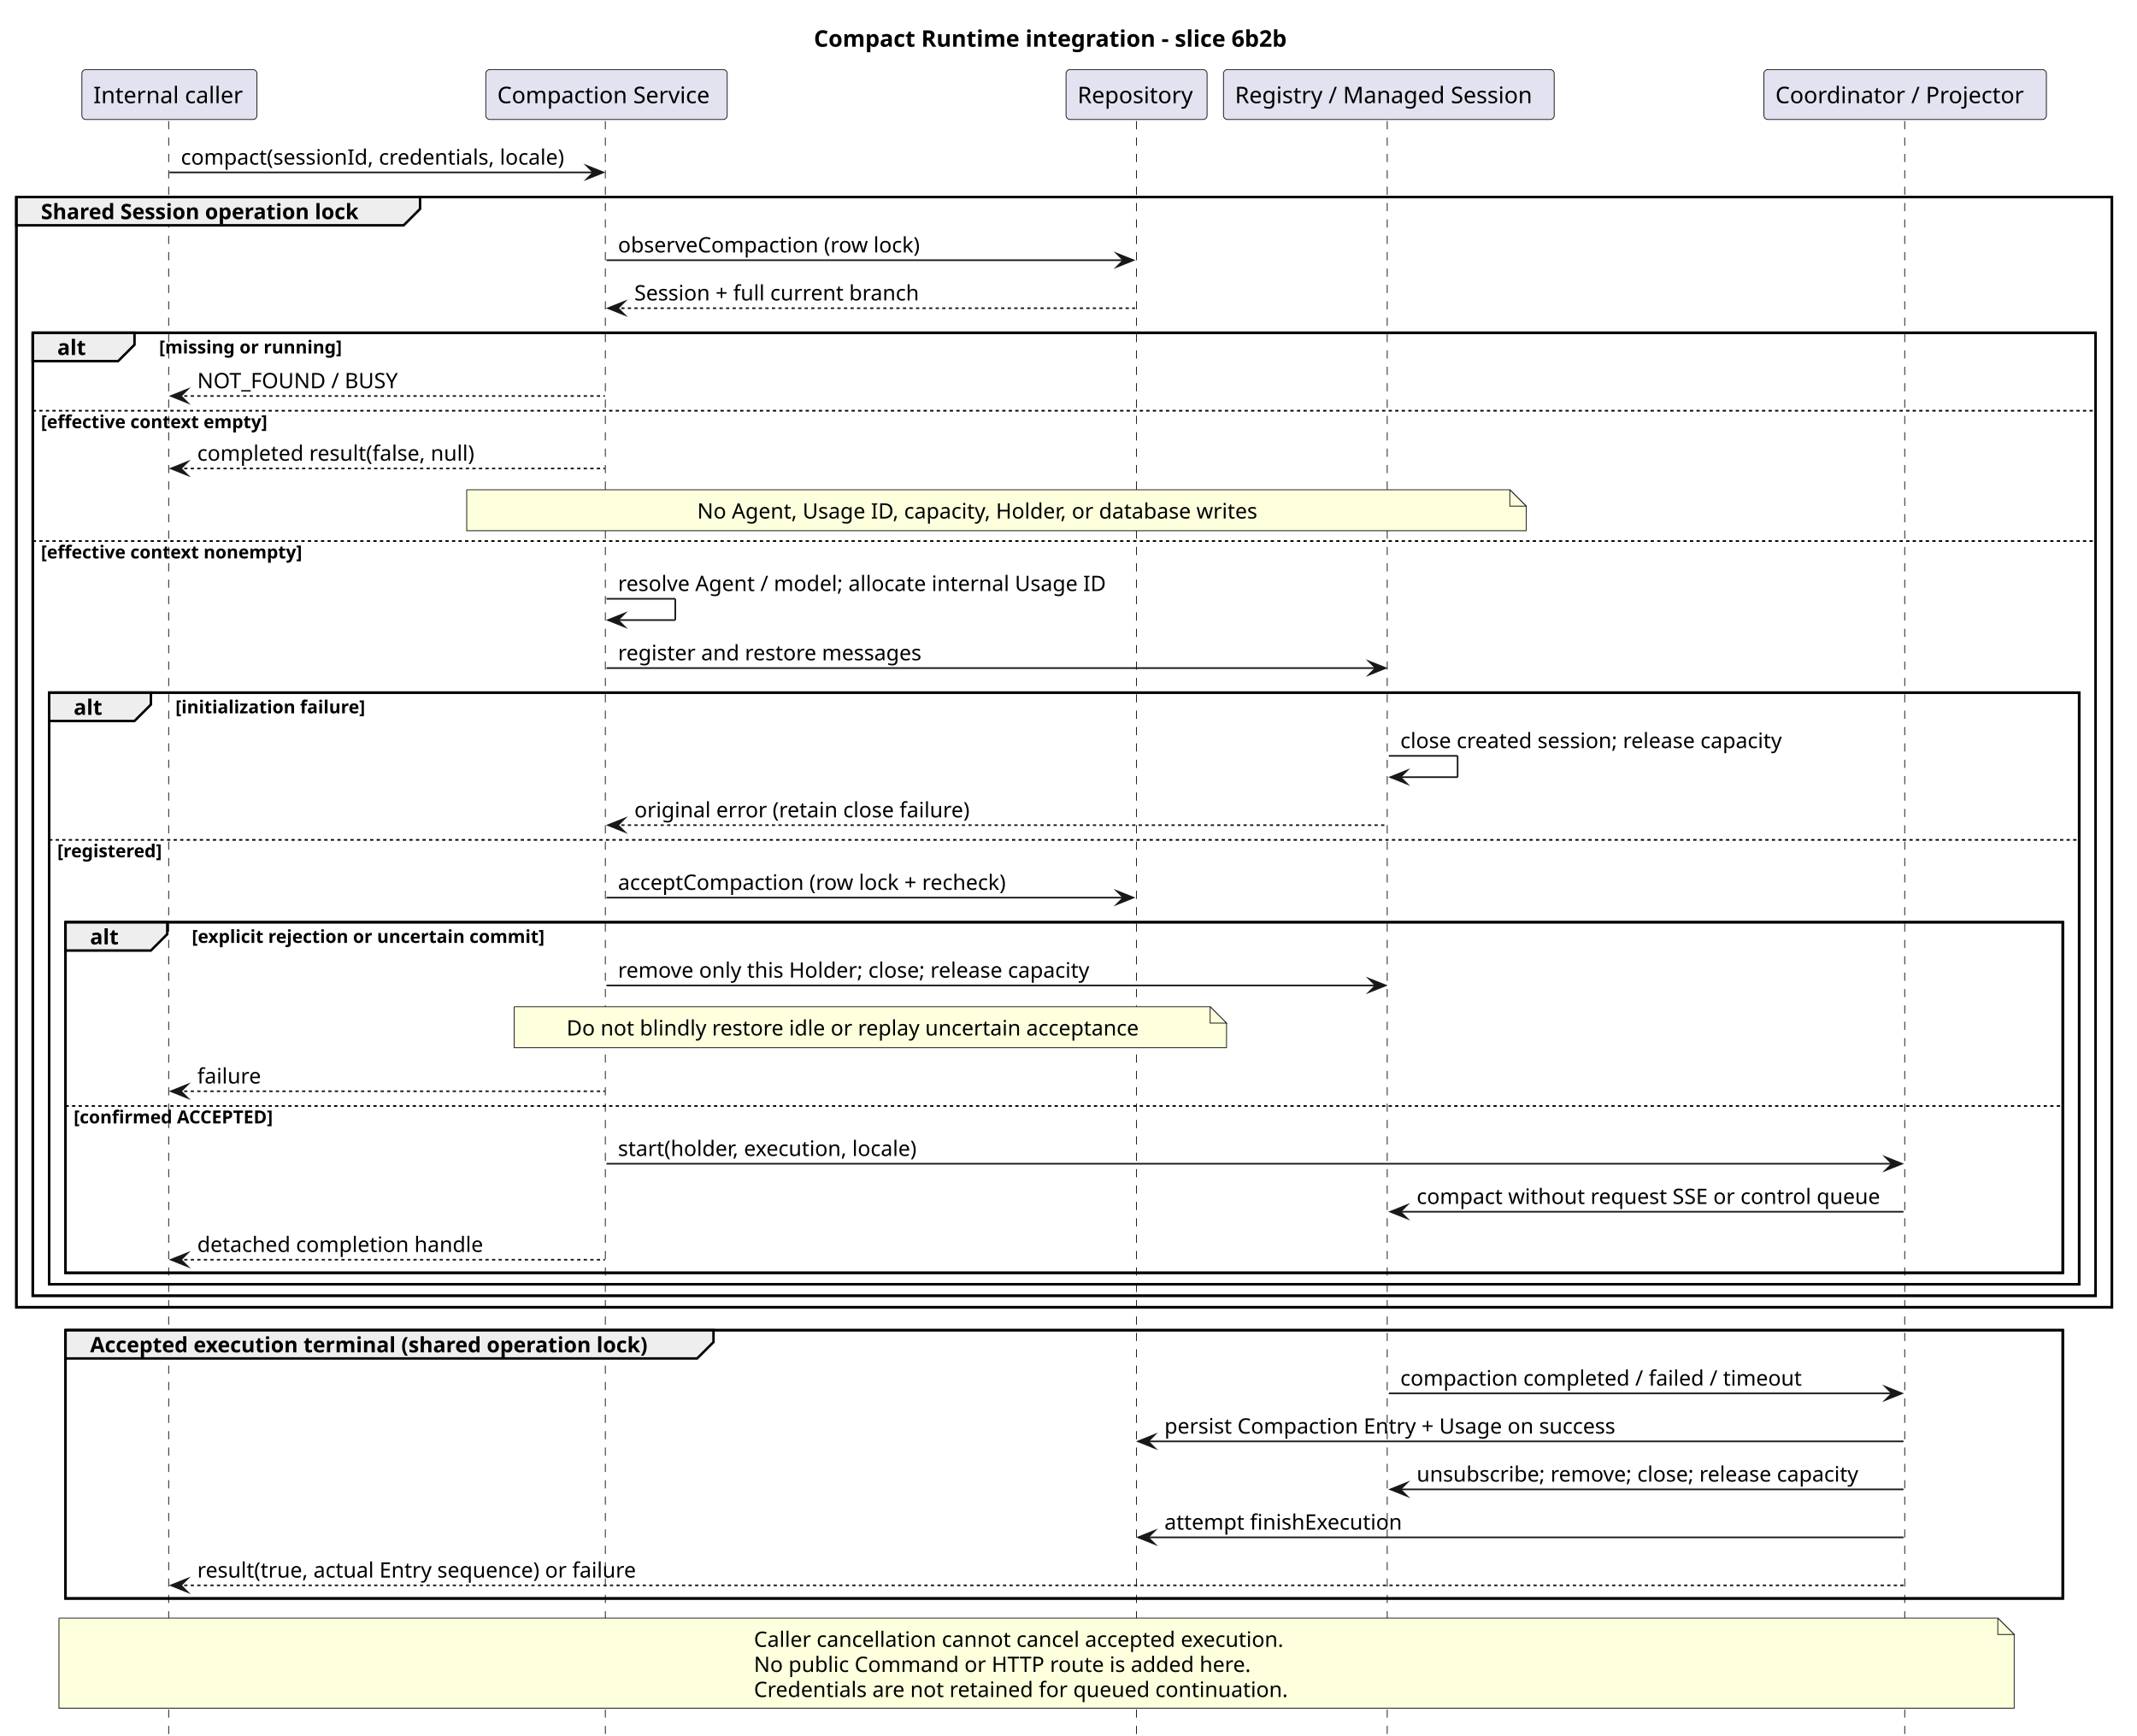
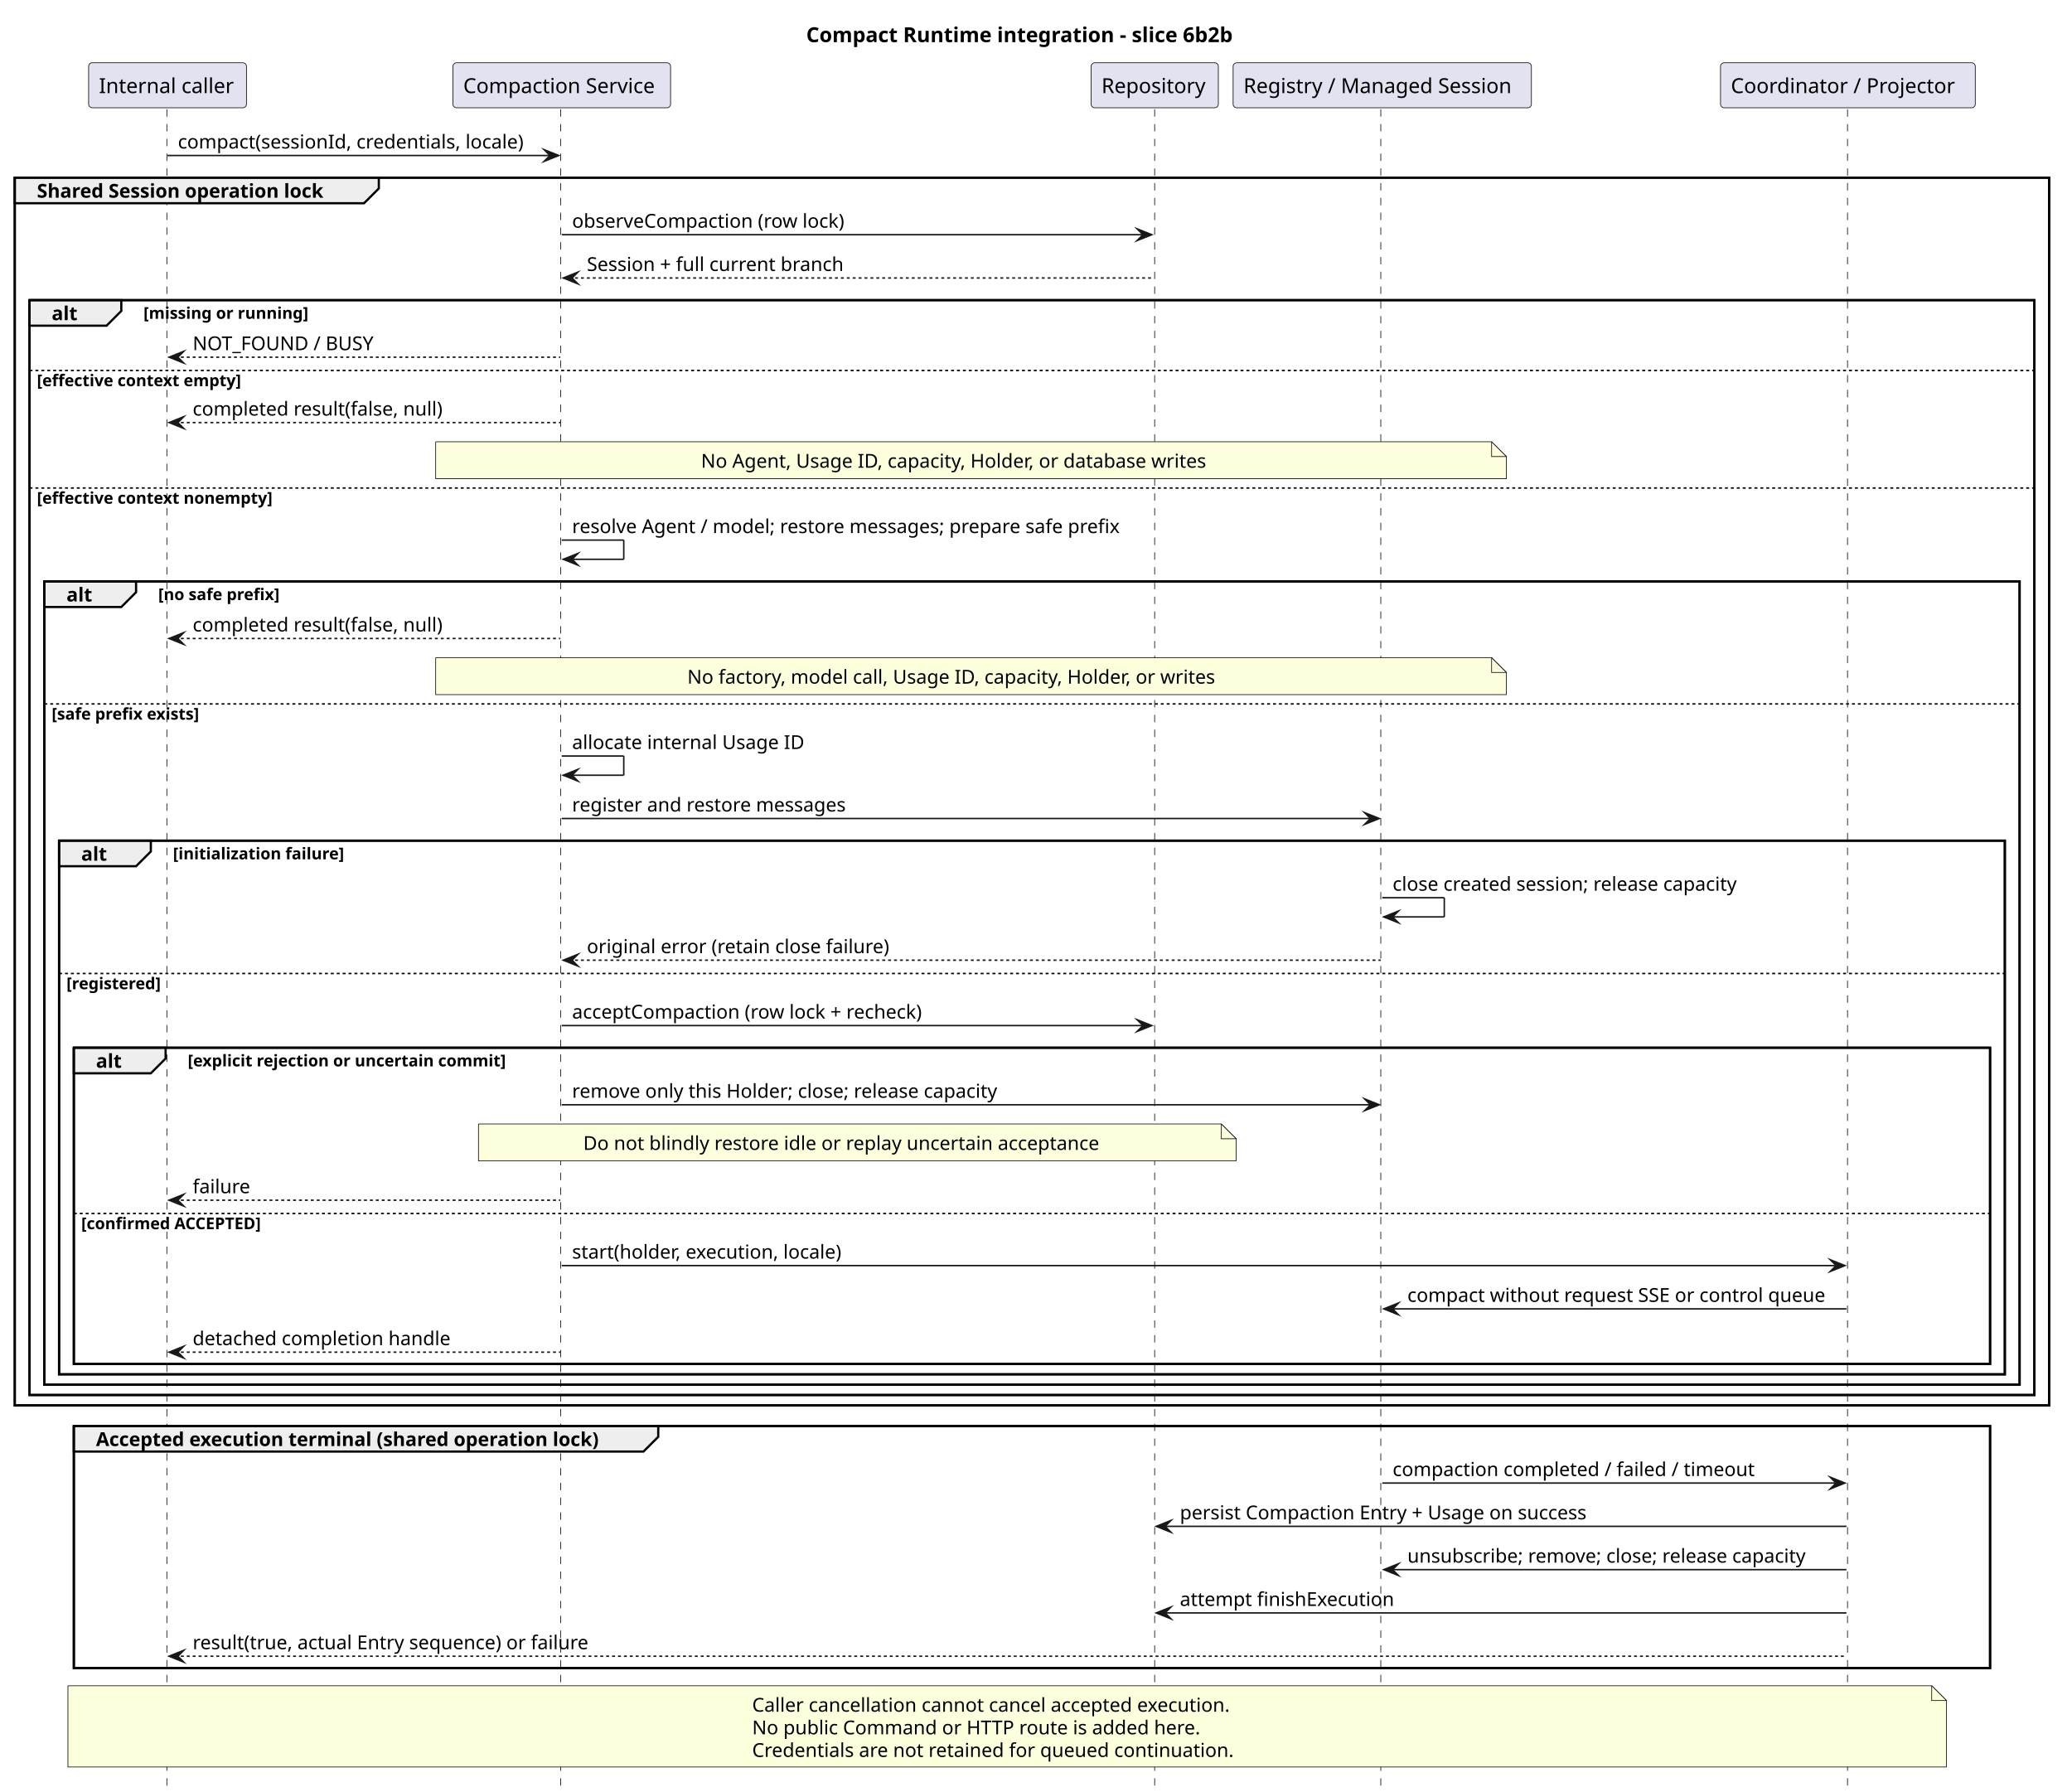
- <svg xmlns="http://www.w3.org/2000/svg" contentStyleType="text/css" data-diagram-type="SEQUENCE" height="1060px" preserveAspectRatio="none" style="width:1305px;height:1060px;background:#FFFFFF;" version="1.1" viewBox="0 0 1305 1060" width="1305px" zoomAndPan="magnify">
+ <svg xmlns="http://www.w3.org/2000/svg" contentStyleType="text/css" data-diagram-type="SEQUENCE" height="1213px" preserveAspectRatio="none" style="width:1403px;height:1213px;background:#FFFFFF;" version="1.1" viewBox="0 0 1403 1213" width="1403px" zoomAndPan="magnify">
  <defs />
  <g>
-     <g class="title" data-source-line="11">
-       <text fill="#000000" font-family="sans-serif" font-size="14" font-weight="700" lengthAdjust="spacing" textLength="304.705" x="496.986" y="28.535">Compact Runtime integration - slice 6b2b</text>
-     </g>
-     <rect fill="none" height="678.031" style="stroke:#000000;stroke-width:1.5;" width="1279.678" x="10" y="120.287" />
-     <rect fill="none" height="588.1" style="stroke:#000000;stroke-width:1.5;" width="1259.678" x="20" y="203.219" />
-     <rect fill="none" height="361.326" style="stroke:#000000;stroke-width:1.5;" width="1239.678" x="30" y="422.992" />
-     <rect fill="none" height="214.129" style="stroke:#000000;stroke-width:1.5;" width="1219.678" x="40" y="563.189" />
-     <rect fill="none" height="163.863" style="stroke:#000000;stroke-width:1.5;" width="1219.678" x="40" y="812.318" />
-     <g class="participant-lifeline" data-entity-uid="part1" data-qualified-name="Caller" data-source-line="13" id="part1-lifeline">
-       <g>
-         <rect fill="#000000" fill-opacity="0" height="985.137" width="8" x="99.454" y="73.977" />
-         <line style="stroke:#181818;stroke-width:0.5;stroke-dasharray:5,5;" x1="103" x2="103" y1="73.977" y2="1059.113" />
-       </g>
-     </g>
-     <g class="participant-lifeline" data-entity-uid="part2" data-qualified-name="Service" data-source-line="14" id="part2-lifeline">
-       <g>
-         <rect fill="#000000" fill-opacity="0" height="985.137" width="8" x="366.366" y="73.977" />
-         <line style="stroke:#181818;stroke-width:0.5;stroke-dasharray:5,5;" x1="369.664" x2="369.664" y1="73.977" y2="1059.113" />
-       </g>
-     </g>
-     <g class="participant-lifeline" data-entity-uid="part3" data-qualified-name="Repo" data-source-line="15" id="part3-lifeline">
-       <g>
-         <rect fill="#000000" fill-opacity="0" height="985.137" width="8" x="690.068" y="73.977" />
-         <line style="stroke:#181818;stroke-width:0.5;stroke-dasharray:5,5;" x1="694.005" x2="694.005" y1="73.977" y2="1059.113" />
-       </g>
-     </g>
-     <g class="participant-lifeline" data-entity-uid="part4" data-qualified-name="Registry" data-source-line="16" id="part4-lifeline">
-       <g>
-         <rect fill="#000000" fill-opacity="0" height="985.137" width="8" x="844.118" y="73.977" />
-         <line style="stroke:#181818;stroke-width:0.5;stroke-dasharray:5,5;" x1="847.131" x2="847.131" y1="73.977" y2="1059.113" />
-       </g>
-     </g>
-     <g class="participant-lifeline" data-entity-uid="part5" data-qualified-name="Run" data-source-line="17" id="part5-lifeline">
-       <g>
-         <rect fill="#000000" fill-opacity="0" height="985.137" width="8" x="1159.418" y="73.977" />
-         <line style="stroke:#181818;stroke-width:0.5;stroke-dasharray:5,5;" x1="1163.159" x2="1163.159" y1="73.977" y2="1059.113" />
-       </g>
-     </g>
-     <g class="participant participant-head" data-entity-uid="part1" data-qualified-name="Caller" data-source-line="13" id="part1-head">
-       <rect fill="#E2E2F0" height="30.488" rx="2.5" ry="2.5" style="stroke:#181818;stroke-width:0.5;" width="106.907" x="50" y="42.488" />
-       <text fill="#000000" font-family="sans-serif" font-size="14" lengthAdjust="spacing" textLength="92.907" x="57" y="63.023">Internal caller</text>
-     </g>
-     <g class="participant participant-head" data-entity-uid="part2" data-qualified-name="Service" data-source-line="14" id="part2-head">
-       <rect fill="#E2E2F0" height="30.488" rx="2.5" ry="2.5" style="stroke:#181818;stroke-width:0.5;" width="147.403" x="296.664" y="42.488" />
-       <text fill="#000000" font-family="sans-serif" font-size="14" lengthAdjust="spacing" textLength="133.403" x="303.664" y="63.023">Compaction Service</text>
-     </g>
-     <g class="participant participant-head" data-entity-uid="part3" data-qualified-name="Repo" data-source-line="15" id="part3-head">
-       <rect fill="#E2E2F0" height="30.488" rx="2.5" ry="2.5" style="stroke:#181818;stroke-width:0.5;" width="86.126" x="651.005" y="42.488" />
-       <text fill="#000000" font-family="sans-serif" font-size="14" lengthAdjust="spacing" textLength="72.126" x="658.005" y="63.023">Repository</text>
-     </g>
-     <g class="participant participant-head" data-entity-uid="part4" data-qualified-name="Registry" data-source-line="16" id="part4-head">
-       <rect fill="#E2E2F0" height="30.488" rx="2.5" ry="2.5" style="stroke:#181818;stroke-width:0.5;" width="201.975" x="747.131" y="42.488" />
-       <text fill="#000000" font-family="sans-serif" font-size="14" lengthAdjust="spacing" textLength="187.975" x="754.131" y="63.023">Registry / Managed Session</text>
-     </g>
-     <g class="participant participant-head" data-entity-uid="part5" data-qualified-name="Run" data-source-line="17" id="part5-head">
-       <rect fill="#E2E2F0" height="30.488" rx="2.5" ry="2.5" style="stroke:#181818;stroke-width:0.5;" width="172.519" x="1077.159" y="42.488" />
-       <text fill="#000000" font-family="sans-serif" font-size="14" lengthAdjust="spacing" textLength="158.519" x="1084.159" y="63.023">Coordinator / Projector</text>
-     </g>
-     <g class="message" data-entity-1="part1" data-entity-2="part2" data-source-line="18" id="msg1">
-       <polygon fill="#181818" points="358.366,101.287,368.366,105.287,358.366,109.287,362.366,105.287" style="stroke:#181818;stroke-width:1;stroke-linejoin:miter;stroke-miterlimit:10;" />
-       <line style="stroke:#181818;stroke-width:1;" x1="103.454" x2="364.366" y1="105.287" y2="105.287" />
-       <text fill="#000000" font-family="sans-serif" font-size="13" lengthAdjust="spacing" textLength="242.912" x="110.454" y="100.545">compact(sessionId, credentials, locale)</text>
+     <g class="title" data-source-line="14">
+       <text fill="#000000" font-family="sans-serif" font-size="14" font-weight="700" lengthAdjust="spacing" textLength="304.705" x="545.907" y="28.535">Compact Runtime integration - slice 6b2b</text>
+     </g>
+     <rect fill="none" height="831.229" style="stroke:#000000;stroke-width:1.5;" width="1377.519" x="10" y="120.287" />
+     <rect fill="none" height="741.297" style="stroke:#000000;stroke-width:1.5;" width="1357.519" x="20" y="203.219" />
+     <rect fill="none" height="543.834" style="stroke:#000000;stroke-width:1.5;" width="1337.519" x="30" y="393.682" />
+     <rect fill="none" height="361.326" style="stroke:#000000;stroke-width:1.5;" width="1317.519" x="40" y="569.189" />
+     <rect fill="none" height="214.129" style="stroke:#000000;stroke-width:1.5;" width="1297.519" x="50" y="709.387" />
+     <rect fill="none" height="163.863" style="stroke:#000000;stroke-width:1.5;" width="1297.519" x="50" y="965.516" />
+     <g class="participant-lifeline" data-entity-uid="part1" data-qualified-name="Caller" data-source-line="16" id="part1-lifeline">
+       <g>
+         <rect fill="#000000" fill-opacity="0" height="1138.334" width="8" x="109.454" y="73.977" />
+         <line style="stroke:#181818;stroke-width:0.5;stroke-dasharray:5,5;" x1="113" x2="113" y1="73.977" y2="1212.311" />
+       </g>
+     </g>
+     <g class="participant-lifeline" data-entity-uid="part2" data-qualified-name="Service" data-source-line="17" id="part2-lifeline">
+       <g>
+         <rect fill="#000000" fill-opacity="0" height="1138.334" width="8" x="376.366" y="73.977" />
+         <line style="stroke:#181818;stroke-width:0.5;stroke-dasharray:5,5;" x1="379.664" x2="379.664" y1="73.977" y2="1212.311" />
+       </g>
+     </g>
+     <g class="participant-lifeline" data-entity-uid="part3" data-qualified-name="Repo" data-source-line="18" id="part3-lifeline">
+       <g>
+         <rect fill="#000000" fill-opacity="0" height="1138.334" width="8" x="777.909" y="73.977" />
+         <line style="stroke:#181818;stroke-width:0.5;stroke-dasharray:5,5;" x1="781.846" x2="781.846" y1="73.977" y2="1212.311" />
+       </g>
+     </g>
+     <g class="participant-lifeline" data-entity-uid="part4" data-qualified-name="Registry" data-source-line="19" id="part4-lifeline">
+       <g>
+         <rect fill="#000000" fill-opacity="0" height="1138.334" width="8" x="931.96" y="73.977" />
+         <line style="stroke:#181818;stroke-width:0.5;stroke-dasharray:5,5;" x1="934.972" x2="934.972" y1="73.977" y2="1212.311" />
+       </g>
+     </g>
+     <g class="participant-lifeline" data-entity-uid="part5" data-qualified-name="Run" data-source-line="20" id="part5-lifeline">
+       <g>
+         <rect fill="#000000" fill-opacity="0" height="1138.334" width="8" x="1247.26" y="73.977" />
+         <line style="stroke:#181818;stroke-width:0.5;stroke-dasharray:5,5;" x1="1251.001" x2="1251.001" y1="73.977" y2="1212.311" />
+       </g>
+     </g>
+     <g class="participant participant-head" data-entity-uid="part1" data-qualified-name="Caller" data-source-line="16" id="part1-head">
+       <rect fill="#E2E2F0" height="30.488" rx="2.5" ry="2.5" style="stroke:#181818;stroke-width:0.5;" width="106.907" x="60" y="42.488" />
+       <text fill="#000000" font-family="sans-serif" font-size="14" lengthAdjust="spacing" textLength="92.907" x="67" y="63.023">Internal caller</text>
+     </g>
+     <g class="participant participant-head" data-entity-uid="part2" data-qualified-name="Service" data-source-line="17" id="part2-head">
+       <rect fill="#E2E2F0" height="30.488" rx="2.5" ry="2.5" style="stroke:#181818;stroke-width:0.5;" width="147.403" x="306.664" y="42.488" />
+       <text fill="#000000" font-family="sans-serif" font-size="14" lengthAdjust="spacing" textLength="133.403" x="313.664" y="63.023">Compaction Service</text>
+     </g>
+     <g class="participant participant-head" data-entity-uid="part3" data-qualified-name="Repo" data-source-line="18" id="part3-head">
+       <rect fill="#E2E2F0" height="30.488" rx="2.5" ry="2.5" style="stroke:#181818;stroke-width:0.5;" width="86.126" x="738.846" y="42.488" />
+       <text fill="#000000" font-family="sans-serif" font-size="14" lengthAdjust="spacing" textLength="72.126" x="745.846" y="63.023">Repository</text>
+     </g>
+     <g class="participant participant-head" data-entity-uid="part4" data-qualified-name="Registry" data-source-line="19" id="part4-head">
+       <rect fill="#E2E2F0" height="30.488" rx="2.5" ry="2.5" style="stroke:#181818;stroke-width:0.5;" width="201.975" x="834.972" y="42.488" />
+       <text fill="#000000" font-family="sans-serif" font-size="14" lengthAdjust="spacing" textLength="187.975" x="841.972" y="63.023">Registry / Managed Session</text>
+     </g>
+     <g class="participant participant-head" data-entity-uid="part5" data-qualified-name="Run" data-source-line="20" id="part5-head">
+       <rect fill="#E2E2F0" height="30.488" rx="2.5" ry="2.5" style="stroke:#181818;stroke-width:0.5;" width="172.519" x="1165.001" y="42.488" />
+       <text fill="#000000" font-family="sans-serif" font-size="14" lengthAdjust="spacing" textLength="158.519" x="1172.001" y="63.023">Coordinator / Projector</text>
+     </g>
+     <g class="message" data-entity-1="part1" data-entity-2="part2" data-source-line="21" id="msg1">
+       <polygon fill="#181818" points="368.366,101.287,378.366,105.287,368.366,109.287,372.366,105.287" style="stroke:#181818;stroke-width:1;stroke-linejoin:miter;stroke-miterlimit:10;" />
+       <line style="stroke:#181818;stroke-width:1;" x1="113.454" x2="374.366" y1="105.287" y2="105.287" />
+       <text fill="#000000" font-family="sans-serif" font-size="13" lengthAdjust="spacing" textLength="242.912" x="120.454" y="100.545">compact(sessionId, credentials, locale)</text>
    </g>
    <path d="M10,120.287 L256.513,120.287 L256.513,127.598 L246.513,137.598 L10,137.598 L10,120.287" fill="#EEEEEE" style="stroke:#000000;stroke-width:1.5;" />
-     <rect fill="none" height="678.031" style="stroke:#000000;stroke-width:1.5;" width="1279.678" x="10" y="120.287" />
+     <rect fill="none" height="831.229" style="stroke:#000000;stroke-width:1.5;" width="1377.519" x="10" y="120.287" />
    <text fill="#000000" font-family="sans-serif" font-size="13" font-weight="700" lengthAdjust="spacing" textLength="201.513" x="25" y="133.856">Shared Session operation lock</text>
-     <g class="message" data-entity-1="part2" data-entity-2="part3" data-source-line="20" id="msg2">
-       <polygon fill="#181818" points="682.068,154.908,692.068,158.908,682.068,162.908,686.068,158.908" style="stroke:#181818;stroke-width:1;stroke-linejoin:miter;stroke-miterlimit:10;" />
-       <line style="stroke:#181818;stroke-width:1;" x1="370.366" x2="688.068" y1="158.908" y2="158.908" />
-       <text fill="#000000" font-family="sans-serif" font-size="13" lengthAdjust="spacing" textLength="191.141" x="377.366" y="154.166">observeCompaction (row lock)</text>
-     </g>
-     <g class="message" data-entity-1="part3" data-entity-2="part2" data-source-line="21" id="msg3">
-       <polygon fill="#181818" points="381.366,184.219,371.366,188.219,381.366,192.219,377.366,188.219" style="stroke:#181818;stroke-width:1;stroke-linejoin:miter;stroke-miterlimit:10;" />
-       <line style="stroke:#181818;stroke-width:1;stroke-dasharray:2,2;" x1="375.366" x2="693.068" y1="188.219" y2="188.219" />
-       <text fill="#000000" font-family="sans-serif" font-size="13" lengthAdjust="spacing" textLength="183.473" x="387.366" y="183.477">Session + full current branch</text>
+     <g class="message" data-entity-1="part2" data-entity-2="part3" data-source-line="23" id="msg2">
+       <polygon fill="#181818" points="769.909,154.908,779.909,158.908,769.909,162.908,773.909,158.908" style="stroke:#181818;stroke-width:1;stroke-linejoin:miter;stroke-miterlimit:10;" />
+       <line style="stroke:#181818;stroke-width:1;" x1="380.366" x2="775.909" y1="158.908" y2="158.908" />
+       <text fill="#000000" font-family="sans-serif" font-size="13" lengthAdjust="spacing" textLength="191.141" x="387.366" y="154.166">observeCompaction (row lock)</text>
+     </g>
+     <g class="message" data-entity-1="part3" data-entity-2="part2" data-source-line="24" id="msg3">
+       <polygon fill="#181818" points="391.366,184.219,381.366,188.219,391.366,192.219,387.366,188.219" style="stroke:#181818;stroke-width:1;stroke-linejoin:miter;stroke-miterlimit:10;" />
+       <line style="stroke:#181818;stroke-width:1;stroke-dasharray:2,2;" x1="385.366" x2="780.909" y1="188.219" y2="188.219" />
+       <text fill="#000000" font-family="sans-serif" font-size="13" lengthAdjust="spacing" textLength="183.473" x="397.366" y="183.477">Session + full current branch</text>
    </g>
    <path d="M20,203.219 L82.139,203.219 L82.139,210.529 L72.139,220.529 L20,220.529 L20,203.219" fill="#EEEEEE" style="stroke:#000000;stroke-width:1.5;" />
-     <rect fill="none" height="588.1" style="stroke:#000000;stroke-width:1.5;" width="1259.678" x="20" y="203.219" />
+     <rect fill="none" height="741.297" style="stroke:#000000;stroke-width:1.5;" width="1357.519" x="20" y="203.219" />
    <text fill="#000000" font-family="sans-serif" font-size="13" font-weight="700" lengthAdjust="spacing" textLength="17.139" x="35" y="216.787">alt</text>
    <text fill="#000000" font-family="sans-serif" font-size="11" font-weight="700" lengthAdjust="spacing" textLength="116.902" x="97.139" y="215.853">[missing or running]</text>
-     <g class="message" data-entity-1="part2" data-entity-2="part1" data-source-line="23" id="msg4">
-       <polygon fill="#181818" points="114.454,237.84,104.454,241.84,114.454,245.84,110.454,241.84" style="stroke:#181818;stroke-width:1;stroke-linejoin:miter;stroke-miterlimit:10;" />
-       <line style="stroke:#181818;stroke-width:1;stroke-dasharray:2,2;" x1="108.454" x2="369.366" y1="241.84" y2="241.84" />
-       <text fill="#000000" font-family="sans-serif" font-size="13" lengthAdjust="spacing" textLength="126.471" x="120.454" y="237.098">NOT_FOUND / BUSY</text>
-     </g>
-     <line style="stroke:#000000;stroke-width:1;stroke-dasharray:2,2;" x1="20" x2="1279.678" y1="250.84" y2="250.84" />
+     <g class="message" data-entity-1="part2" data-entity-2="part1" data-source-line="26" id="msg4">
+       <polygon fill="#181818" points="124.454,237.84,114.454,241.84,124.454,245.84,120.454,241.84" style="stroke:#181818;stroke-width:1;stroke-linejoin:miter;stroke-miterlimit:10;" />
+       <line style="stroke:#181818;stroke-width:1;stroke-dasharray:2,2;" x1="118.454" x2="379.366" y1="241.84" y2="241.84" />
+       <text fill="#000000" font-family="sans-serif" font-size="13" lengthAdjust="spacing" textLength="126.471" x="130.454" y="237.098">NOT_FOUND / BUSY</text>
+     </g>
+     <line style="stroke:#000000;stroke-width:1;stroke-dasharray:2,2;" x1="20" x2="1377.519" y1="250.84" y2="250.84" />
    <text fill="#000000" font-family="sans-serif" font-size="11" font-weight="700" lengthAdjust="spacing" textLength="141.512" x="25" y="261.475">[effective context empty]</text>
-     <g class="message" data-entity-1="part2" data-entity-2="part1" data-source-line="25" id="msg5">
-       <polygon fill="#181818" points="114.454,282.106,104.454,286.106,114.454,290.106,110.454,286.106" style="stroke:#181818;stroke-width:1;stroke-linejoin:miter;stroke-miterlimit:10;" />
-       <line style="stroke:#181818;stroke-width:1;stroke-dasharray:2,2;" x1="108.454" x2="369.366" y1="286.106" y2="286.106" />
-       <text fill="#000000" font-family="sans-serif" font-size="13" lengthAdjust="spacing" textLength="176.16" x="120.454" y="281.363">completed result(false, null)</text>
-     </g>
-     <path d="M285,299.106 L285,324.106 L932,324.106 L932,309.106 L922,299.106 L285,299.106" fill="#FEFFDD" style="stroke:#181818;stroke-width:0.5;" />
-     <path d="M922,299.106 L922,309.106 L932,309.106 L922,299.106" fill="#FEFFDD" style="stroke:#181818;stroke-width:0.5;" />
-     <text fill="#000000" font-family="sans-serif" font-size="13" lengthAdjust="spacing" textLength="356.916" x="425.763" y="316.674">No Agent, Usage ID, capacity, Holder, or database writes</text>
-     <line style="stroke:#000000;stroke-width:1;stroke-dasharray:2,2;" x1="20" x2="1279.678" y1="330.416" y2="330.416" />
+     <g class="message" data-entity-1="part2" data-entity-2="part1" data-source-line="28" id="msg5">
+       <polygon fill="#181818" points="124.454,282.106,114.454,286.106,124.454,290.106,120.454,286.106" style="stroke:#181818;stroke-width:1;stroke-linejoin:miter;stroke-miterlimit:10;" />
+       <line style="stroke:#181818;stroke-width:1;stroke-dasharray:2,2;" x1="118.454" x2="379.366" y1="286.106" y2="286.106" />
+       <text fill="#000000" font-family="sans-serif" font-size="13" lengthAdjust="spacing" textLength="176.16" x="130.454" y="281.363">completed result(false, null)</text>
+     </g>
+     <path d="M295,299.106 L295,324.106 L1020,324.106 L1020,309.106 L1010,299.106 L295,299.106" fill="#FEFFDD" style="stroke:#181818;stroke-width:0.5;" />
+     <path d="M1010,299.106 L1010,309.106 L1020,309.106 L1010,299.106" fill="#FEFFDD" style="stroke:#181818;stroke-width:0.5;" />
+     <text fill="#000000" font-family="sans-serif" font-size="13" lengthAdjust="spacing" textLength="356.916" x="474.683" y="316.674">No Agent, Usage ID, capacity, Holder, or database writes</text>
+     <line style="stroke:#000000;stroke-width:1;stroke-dasharray:2,2;" x1="20" x2="1377.519" y1="330.416" y2="330.416" />
    <text fill="#000000" font-family="sans-serif" font-size="11" font-weight="700" lengthAdjust="spacing" textLength="162.986" x="25" y="341.051">[effective context nonempty]</text>
-     <g class="message" data-entity-1="part2" data-entity-2="part2" data-source-line="28" id="msg6">
-       <line style="stroke:#181818;stroke-width:1;" x1="370.366" x2="412.366" y1="365.682" y2="365.682" />
-       <line style="stroke:#181818;stroke-width:1;" x1="412.366" x2="412.366" y1="365.682" y2="378.682" />
-       <line style="stroke:#181818;stroke-width:1;" x1="371.366" x2="412.366" y1="378.682" y2="378.682" />
-       <polygon fill="#181818" points="381.366,374.682,371.366,378.682,381.366,382.682,377.366,378.682" style="stroke:#181818;stroke-width:1;stroke-linejoin:miter;stroke-miterlimit:10;" />
-       <text fill="#000000" font-family="sans-serif" font-size="13" lengthAdjust="spacing" textLength="309.702" x="377.366" y="360.94">resolve Agent / model; allocate internal Usage ID</text>
-     </g>
-     <g class="message" data-entity-1="part2" data-entity-2="part4" data-source-line="29" id="msg7">
-       <polygon fill="#181818" points="836.118,403.992,846.118,407.992,836.118,411.992,840.118,407.992" style="stroke:#181818;stroke-width:1;stroke-linejoin:miter;stroke-miterlimit:10;" />
-       <line style="stroke:#181818;stroke-width:1;" x1="370.366" x2="842.118" y1="407.992" y2="407.992" />
-       <text fill="#000000" font-family="sans-serif" font-size="13" lengthAdjust="spacing" textLength="190.633" x="377.366" y="403.25">register and restore messages</text>
-     </g>
-     <path d="M30,422.992 L92.139,422.992 L92.139,430.303 L82.139,440.303 L30,440.303 L30,422.992" fill="#EEEEEE" style="stroke:#000000;stroke-width:1.5;" />
-     <rect fill="none" height="361.326" style="stroke:#000000;stroke-width:1.5;" width="1239.678" x="30" y="422.992" />
-     <text fill="#000000" font-family="sans-serif" font-size="13" font-weight="700" lengthAdjust="spacing" textLength="17.139" x="45" y="436.56">alt</text>
-     <text fill="#000000" font-family="sans-serif" font-size="11" font-weight="700" lengthAdjust="spacing" textLength="119.915" x="107.139" y="435.627">[initialization failure]</text>
-     <g class="message" data-entity-1="part4" data-entity-2="part4" data-source-line="31" id="msg8">
-       <line style="stroke:#181818;stroke-width:1;" x1="848.118" x2="890.118" y1="461.613" y2="461.613" />
-       <line style="stroke:#181818;stroke-width:1;" x1="890.118" x2="890.118" y1="461.613" y2="474.613" />
-       <line style="stroke:#181818;stroke-width:1;" x1="849.118" x2="890.118" y1="474.613" y2="474.613" />
-       <polygon fill="#181818" points="859.118,470.613,849.118,474.613,859.118,478.613,855.118,474.613" style="stroke:#181818;stroke-width:1;stroke-linejoin:miter;stroke-miterlimit:10;" />
-       <text fill="#000000" font-family="sans-serif" font-size="13" lengthAdjust="spacing" textLength="242.341" x="855.118" y="456.871">close created session; release capacity</text>
-     </g>
-     <g class="message" data-entity-1="part4" data-entity-2="part2" data-source-line="32" id="msg9">
-       <polygon fill="#181818" points="381.366,499.924,371.366,503.924,381.366,507.924,377.366,503.924" style="stroke:#181818;stroke-width:1;stroke-linejoin:miter;stroke-miterlimit:10;" />
-       <line style="stroke:#181818;stroke-width:1;stroke-dasharray:2,2;" x1="375.366" x2="847.118" y1="503.924" y2="503.924" />
-       <text fill="#000000" font-family="sans-serif" font-size="13" lengthAdjust="spacing" textLength="212.831" x="387.366" y="499.182">original error (retain close failure)</text>
-     </g>
-     <line style="stroke:#000000;stroke-width:1;stroke-dasharray:2,2;" x1="30" x2="1269.678" y1="512.924" y2="512.924" />
-     <text fill="#000000" font-family="sans-serif" font-size="11" font-weight="700" lengthAdjust="spacing" textLength="66.29" x="35" y="523.559">[registered]</text>
-     <g class="message" data-entity-1="part2" data-entity-2="part3" data-source-line="34" id="msg10">
-       <polygon fill="#181818" points="682.068,544.189,692.068,548.189,682.068,552.189,686.068,548.189" style="stroke:#181818;stroke-width:1;stroke-linejoin:miter;stroke-miterlimit:10;" />
-       <line style="stroke:#181818;stroke-width:1;" x1="370.366" x2="688.068" y1="548.189" y2="548.189" />
-       <text fill="#000000" font-family="sans-serif" font-size="13" lengthAdjust="spacing" textLength="249.945" x="377.366" y="543.447">acceptCompaction (row lock + recheck)</text>
-     </g>
-     <path d="M40,563.189 L102.139,563.189 L102.139,570.5 L92.139,580.5 L40,580.5 L40,563.189" fill="#EEEEEE" style="stroke:#000000;stroke-width:1.5;" />
-     <rect fill="none" height="214.129" style="stroke:#000000;stroke-width:1.5;" width="1219.678" x="40" y="563.189" />
-     <text fill="#000000" font-family="sans-serif" font-size="13" font-weight="700" lengthAdjust="spacing" textLength="17.139" x="55" y="576.758">alt</text>
-     <text fill="#000000" font-family="sans-serif" font-size="11" font-weight="700" lengthAdjust="spacing" textLength="221.375" x="117.139" y="575.824">[explicit rejection or uncertain commit]</text>
-     <g class="message" data-entity-1="part2" data-entity-2="part4" data-source-line="36" id="msg11">
-       <polygon fill="#181818" points="836.118,597.811,846.118,601.811,836.118,605.811,840.118,601.811" style="stroke:#181818;stroke-width:1;stroke-linejoin:miter;stroke-miterlimit:10;" />
-       <line style="stroke:#181818;stroke-width:1;" x1="370.366" x2="842.118" y1="601.811" y2="601.811" />
-       <text fill="#000000" font-family="sans-serif" font-size="13" lengthAdjust="spacing" textLength="299.673" x="377.366" y="597.068">remove only this Holder; close; release capacity</text>
-     </g>
-     <path d="M314,614.811 L314,639.811 L749,639.811 L749,624.811 L739,614.811 L314,614.811" fill="#FEFFDD" style="stroke:#181818;stroke-width:0.5;" />
-     <path d="M739,614.811 L739,624.811 L749,624.811 L739,614.811" fill="#FEFFDD" style="stroke:#181818;stroke-width:0.5;" />
-     <text fill="#000000" font-family="sans-serif" font-size="13" lengthAdjust="spacing" textLength="362.515" x="345.976" y="632.379">Do not blindly restore idle or replay uncertain acceptance</text>
-     <g class="message" data-entity-1="part2" data-entity-2="part1" data-source-line="38" id="msg12">
-       <polygon fill="#181818" points="114.454,662.432,104.454,666.432,114.454,670.432,110.454,666.432" style="stroke:#181818;stroke-width:1;stroke-linejoin:miter;stroke-miterlimit:10;" />
-       <line style="stroke:#181818;stroke-width:1;stroke-dasharray:2,2;" x1="108.454" x2="369.366" y1="666.432" y2="666.432" />
-       <text fill="#000000" font-family="sans-serif" font-size="13" lengthAdjust="spacing" textLength="40.105" x="120.454" y="661.689">failure</text>
-     </g>
-     <line style="stroke:#000000;stroke-width:1;stroke-dasharray:2,2;" x1="40" x2="1259.678" y1="675.432" y2="675.432" />
-     <text fill="#000000" font-family="sans-serif" font-size="11" font-weight="700" lengthAdjust="spacing" textLength="129.465" x="45" y="686.066">[confirmed ACCEPTED]</text>
-     <g class="message" data-entity-1="part2" data-entity-2="part5" data-source-line="40" id="msg13">
-       <polygon fill="#181818" points="1151.418,706.697,1161.418,710.697,1151.418,714.697,1155.418,710.697" style="stroke:#181818;stroke-width:1;stroke-linejoin:miter;stroke-miterlimit:10;" />
-       <line style="stroke:#181818;stroke-width:1;" x1="370.366" x2="1157.418" y1="710.697" y2="710.697" />
-       <text fill="#000000" font-family="sans-serif" font-size="13" lengthAdjust="spacing" textLength="192.753" x="377.366" y="705.955">start(holder, execution, locale)</text>
-     </g>
-     <g class="message" data-entity-1="part5" data-entity-2="part4" data-source-line="41" id="msg14">
-       <polygon fill="#181818" points="859.118,736.008,849.118,740.008,859.118,744.008,855.118,740.008" style="stroke:#181818;stroke-width:1;stroke-linejoin:miter;stroke-miterlimit:10;" />
-       <line style="stroke:#181818;stroke-width:1;" x1="853.118" x2="1162.418" y1="740.008" y2="740.008" />
-       <text fill="#000000" font-family="sans-serif" font-size="13" lengthAdjust="spacing" textLength="291.3" x="865.118" y="735.266">compact without request SSE or control queue</text>
-     </g>
-     <g class="message" data-entity-1="part2" data-entity-2="part1" data-source-line="42" id="msg15">
-       <polygon fill="#181818" points="114.454,765.318,104.454,769.318,114.454,773.318,110.454,769.318" style="stroke:#181818;stroke-width:1;stroke-linejoin:miter;stroke-miterlimit:10;" />
-       <line style="stroke:#181818;stroke-width:1;stroke-dasharray:2,2;" x1="108.454" x2="369.366" y1="769.318" y2="769.318" />
-       <text fill="#000000" font-family="sans-serif" font-size="13" lengthAdjust="spacing" textLength="178.978" x="120.454" y="764.576">detached completion handle</text>
-     </g>
-     <path d="M40,812.318 L435.714,812.318 L435.714,819.629 L425.714,829.629 L40,829.629 L40,812.318" fill="#EEEEEE" style="stroke:#000000;stroke-width:1.5;" />
-     <rect fill="none" height="163.863" style="stroke:#000000;stroke-width:1.5;" width="1219.678" x="40" y="812.318" />
-     <text fill="#000000" font-family="sans-serif" font-size="13" font-weight="700" lengthAdjust="spacing" textLength="350.714" x="55" y="825.887">Accepted execution terminal (shared operation lock)</text>
-     <g class="message" data-entity-1="part4" data-entity-2="part5" data-source-line="48" id="msg16">
-       <polygon fill="#181818" points="1151.418,846.939,1161.418,850.939,1151.418,854.939,1155.418,850.939" style="stroke:#181818;stroke-width:1;stroke-linejoin:miter;stroke-miterlimit:10;" />
-       <line style="stroke:#181818;stroke-width:1;" x1="848.118" x2="1157.418" y1="850.939" y2="850.939" />
-       <text fill="#000000" font-family="sans-serif" font-size="13" lengthAdjust="spacing" textLength="257.74" x="855.118" y="846.197">compaction completed / failed / timeout</text>
-     </g>
-     <g class="message" data-entity-1="part5" data-entity-2="part3" data-source-line="49" id="msg17">
-       <polygon fill="#181818" points="705.068,876.25,695.068,880.25,705.068,884.25,701.068,880.25" style="stroke:#181818;stroke-width:1;stroke-linejoin:miter;stroke-miterlimit:10;" />
-       <line style="stroke:#181818;stroke-width:1;" x1="699.068" x2="1162.418" y1="880.25" y2="880.25" />
-       <text fill="#000000" font-family="sans-serif" font-size="13" lengthAdjust="spacing" textLength="288.253" x="711.068" y="875.508">persist Compaction Entry + Usage on success</text>
-     </g>
-     <g class="message" data-entity-1="part5" data-entity-2="part4" data-source-line="50" id="msg18">
-       <polygon fill="#181818" points="859.118,905.561,849.118,909.561,859.118,913.561,855.118,909.561" style="stroke:#181818;stroke-width:1;stroke-linejoin:miter;stroke-miterlimit:10;" />
-       <line style="stroke:#181818;stroke-width:1;" x1="853.118" x2="1162.418" y1="909.561" y2="909.561" />
-       <text fill="#000000" font-family="sans-serif" font-size="13" lengthAdjust="spacing" textLength="280.401" x="865.118" y="904.818">unsubscribe; remove; close; release capacity</text>
-     </g>
-     <g class="message" data-entity-1="part5" data-entity-2="part3" data-source-line="51" id="msg19">
-       <polygon fill="#181818" points="705.068,934.871,695.068,938.871,705.068,942.871,701.068,938.871" style="stroke:#181818;stroke-width:1;stroke-linejoin:miter;stroke-miterlimit:10;" />
-       <line style="stroke:#181818;stroke-width:1;" x1="699.068" x2="1162.418" y1="938.871" y2="938.871" />
-       <text fill="#000000" font-family="sans-serif" font-size="13" lengthAdjust="spacing" textLength="150.16" x="711.068" y="934.129">attempt finishExecution</text>
-     </g>
-     <g class="message" data-entity-1="part5" data-entity-2="part1" data-source-line="52" id="msg20">
-       <polygon fill="#181818" points="114.454,964.182,104.454,968.182,114.454,972.182,110.454,968.182" style="stroke:#181818;stroke-width:1;stroke-linejoin:miter;stroke-miterlimit:10;" />
-       <line style="stroke:#181818;stroke-width:1;stroke-dasharray:2,2;" x1="108.454" x2="1162.418" y1="968.182" y2="968.182" />
-       <text fill="#000000" font-family="sans-serif" font-size="13" lengthAdjust="spacing" textLength="277.037" x="120.454" y="963.439">result(true, actual Entry sequence) or failure</text>
-     </g>
-     <path d="M36,988.182 L36,1043.182 L1230,1043.182 L1230,998.182 L1220,988.182 L36,988.182" fill="#FEFFDD" style="stroke:#181818;stroke-width:0.5;" />
-     <path d="M1220,988.182 L1220,998.182 L1230,998.182 L1220,988.182" fill="#FEFFDD" style="stroke:#181818;stroke-width:0.5;" />
-     <text fill="#000000" font-family="sans-serif" font-size="13" lengthAdjust="spacing" textLength="336.559" x="460.375" y="1005.75">Caller cancellation cannot cancel accepted execution.</text>
-     <text fill="#000000" font-family="sans-serif" font-size="13" lengthAdjust="spacing" textLength="315.085" x="460.375" y="1021.061">No public Command or HTTP route is added here.</text>
-     <text fill="#000000" font-family="sans-serif" font-size="13" lengthAdjust="spacing" textLength="336.927" x="460.375" y="1036.371">Credentials are not retained for queued continuation.</text>
+     <g class="message" data-entity-1="part2" data-entity-2="part2" data-source-line="31" id="msg6">
+       <line style="stroke:#181818;stroke-width:1;" x1="380.366" x2="422.366" y1="365.682" y2="365.682" />
+       <line style="stroke:#181818;stroke-width:1;" x1="422.366" x2="422.366" y1="365.682" y2="378.682" />
+       <line style="stroke:#181818;stroke-width:1;" x1="381.366" x2="422.366" y1="378.682" y2="378.682" />
+       <polygon fill="#181818" points="391.366,374.682,381.366,378.682,391.366,382.682,387.366,378.682" style="stroke:#181818;stroke-width:1;stroke-linejoin:miter;stroke-miterlimit:10;" />
+       <text fill="#000000" font-family="sans-serif" font-size="13" lengthAdjust="spacing" textLength="387.543" x="387.366" y="360.94">resolve Agent / model; restore messages; prepare safe prefix</text>
+     </g>
+     <path d="M30,393.682 L92.139,393.682 L92.139,400.992 L82.139,410.992 L30,410.992 L30,393.682" fill="#EEEEEE" style="stroke:#000000;stroke-width:1.5;" />
+     <rect fill="none" height="543.834" style="stroke:#000000;stroke-width:1.5;" width="1337.519" x="30" y="393.682" />
+     <text fill="#000000" font-family="sans-serif" font-size="13" font-weight="700" lengthAdjust="spacing" textLength="17.139" x="45" y="407.25">alt</text>
+     <text fill="#000000" font-family="sans-serif" font-size="11" font-weight="700" lengthAdjust="spacing" textLength="86.716" x="107.139" y="406.316">[no safe prefix]</text>
+     <g class="message" data-entity-1="part2" data-entity-2="part1" data-source-line="33" id="msg7">
+       <polygon fill="#181818" points="124.454,428.303,114.454,432.303,124.454,436.303,120.454,432.303" style="stroke:#181818;stroke-width:1;stroke-linejoin:miter;stroke-miterlimit:10;" />
+       <line style="stroke:#181818;stroke-width:1;stroke-dasharray:2,2;" x1="118.454" x2="379.366" y1="432.303" y2="432.303" />
+       <text fill="#000000" font-family="sans-serif" font-size="13" lengthAdjust="spacing" textLength="176.16" x="130.454" y="427.56">completed result(false, null)</text>
+     </g>
+     <path d="M295,445.303 L295,470.303 L1020,470.303 L1020,455.303 L1010,445.303 L295,445.303" fill="#FEFFDD" style="stroke:#181818;stroke-width:0.5;" />
+     <path d="M1010,445.303 L1010,455.303 L1020,455.303 L1010,445.303" fill="#FEFFDD" style="stroke:#181818;stroke-width:0.5;" />
+     <text fill="#000000" font-family="sans-serif" font-size="13" lengthAdjust="spacing" textLength="375.496" x="465.394" y="462.871">No factory, model call, Usage ID, capacity, Holder, or writes</text>
+     <line style="stroke:#000000;stroke-width:1;stroke-dasharray:2,2;" x1="30" x2="1367.519" y1="476.613" y2="476.613" />
+     <text fill="#000000" font-family="sans-serif" font-size="11" font-weight="700" lengthAdjust="spacing" textLength="105.886" x="35" y="487.248">[safe prefix exists]</text>
+     <g class="message" data-entity-1="part2" data-entity-2="part2" data-source-line="36" id="msg8">
+       <line style="stroke:#181818;stroke-width:1;" x1="380.366" x2="422.366" y1="511.879" y2="511.879" />
+       <line style="stroke:#181818;stroke-width:1;" x1="422.366" x2="422.366" y1="511.879" y2="524.879" />
+       <line style="stroke:#181818;stroke-width:1;" x1="381.366" x2="422.366" y1="524.879" y2="524.879" />
+       <polygon fill="#181818" points="391.366,520.879,381.366,524.879,391.366,528.879,387.366,524.879" style="stroke:#181818;stroke-width:1;stroke-linejoin:miter;stroke-miterlimit:10;" />
+       <text fill="#000000" font-family="sans-serif" font-size="13" lengthAdjust="spacing" textLength="160.862" x="387.366" y="507.137">allocate internal Usage ID</text>
+     </g>
+     <g class="message" data-entity-1="part2" data-entity-2="part4" data-source-line="37" id="msg9">
+       <polygon fill="#181818" points="923.96,550.189,933.96,554.189,923.96,558.189,927.96,554.189" style="stroke:#181818;stroke-width:1;stroke-linejoin:miter;stroke-miterlimit:10;" />
+       <line style="stroke:#181818;stroke-width:1;" x1="380.366" x2="929.96" y1="554.189" y2="554.189" />
+       <text fill="#000000" font-family="sans-serif" font-size="13" lengthAdjust="spacing" textLength="190.633" x="387.366" y="549.447">register and restore messages</text>
+     </g>
+     <path d="M40,569.189 L102.139,569.189 L102.139,576.5 L92.139,586.5 L40,586.5 L40,569.189" fill="#EEEEEE" style="stroke:#000000;stroke-width:1.5;" />
+     <rect fill="none" height="361.326" style="stroke:#000000;stroke-width:1.5;" width="1317.519" x="40" y="569.189" />
+     <text fill="#000000" font-family="sans-serif" font-size="13" font-weight="700" lengthAdjust="spacing" textLength="17.139" x="55" y="582.758">alt</text>
+     <text fill="#000000" font-family="sans-serif" font-size="11" font-weight="700" lengthAdjust="spacing" textLength="119.915" x="117.139" y="581.824">[initialization failure]</text>
+     <g class="message" data-entity-1="part4" data-entity-2="part4" data-source-line="39" id="msg10">
+       <line style="stroke:#181818;stroke-width:1;" x1="935.96" x2="977.96" y1="607.811" y2="607.811" />
+       <line style="stroke:#181818;stroke-width:1;" x1="977.96" x2="977.96" y1="607.811" y2="620.811" />
+       <line style="stroke:#181818;stroke-width:1;" x1="936.96" x2="977.96" y1="620.811" y2="620.811" />
+       <polygon fill="#181818" points="946.96,616.811,936.96,620.811,946.96,624.811,942.96,620.811" style="stroke:#181818;stroke-width:1;stroke-linejoin:miter;stroke-miterlimit:10;" />
+       <text fill="#000000" font-family="sans-serif" font-size="13" lengthAdjust="spacing" textLength="242.341" x="942.96" y="603.068">close created session; release capacity</text>
+     </g>
+     <g class="message" data-entity-1="part4" data-entity-2="part2" data-source-line="40" id="msg11">
+       <polygon fill="#181818" points="391.366,646.121,381.366,650.121,391.366,654.121,387.366,650.121" style="stroke:#181818;stroke-width:1;stroke-linejoin:miter;stroke-miterlimit:10;" />
+       <line style="stroke:#181818;stroke-width:1;stroke-dasharray:2,2;" x1="385.366" x2="934.96" y1="650.121" y2="650.121" />
+       <text fill="#000000" font-family="sans-serif" font-size="13" lengthAdjust="spacing" textLength="212.831" x="397.366" y="645.379">original error (retain close failure)</text>
+     </g>
+     <line style="stroke:#000000;stroke-width:1;stroke-dasharray:2,2;" x1="40" x2="1357.519" y1="659.121" y2="659.121" />
+     <text fill="#000000" font-family="sans-serif" font-size="11" font-weight="700" lengthAdjust="spacing" textLength="66.29" x="45" y="669.756">[registered]</text>
+     <g class="message" data-entity-1="part2" data-entity-2="part3" data-source-line="42" id="msg12">
+       <polygon fill="#181818" points="769.909,690.387,779.909,694.387,769.909,698.387,773.909,694.387" style="stroke:#181818;stroke-width:1;stroke-linejoin:miter;stroke-miterlimit:10;" />
+       <line style="stroke:#181818;stroke-width:1;" x1="380.366" x2="775.909" y1="694.387" y2="694.387" />
+       <text fill="#000000" font-family="sans-serif" font-size="13" lengthAdjust="spacing" textLength="249.945" x="387.366" y="689.644">acceptCompaction (row lock + recheck)</text>
+     </g>
+     <path d="M50,709.387 L112.139,709.387 L112.139,716.697 L102.139,726.697 L50,726.697 L50,709.387" fill="#EEEEEE" style="stroke:#000000;stroke-width:1.5;" />
+     <rect fill="none" height="214.129" style="stroke:#000000;stroke-width:1.5;" width="1297.519" x="50" y="709.387" />
+     <text fill="#000000" font-family="sans-serif" font-size="13" font-weight="700" lengthAdjust="spacing" textLength="17.139" x="65" y="722.955">alt</text>
+     <text fill="#000000" font-family="sans-serif" font-size="11" font-weight="700" lengthAdjust="spacing" textLength="221.375" x="127.139" y="722.021">[explicit rejection or uncertain commit]</text>
+     <g class="message" data-entity-1="part2" data-entity-2="part4" data-source-line="44" id="msg13">
+       <polygon fill="#181818" points="923.96,744.008,933.96,748.008,923.96,752.008,927.96,748.008" style="stroke:#181818;stroke-width:1;stroke-linejoin:miter;stroke-miterlimit:10;" />
+       <line style="stroke:#181818;stroke-width:1;" x1="380.366" x2="929.96" y1="748.008" y2="748.008" />
+       <text fill="#000000" font-family="sans-serif" font-size="13" lengthAdjust="spacing" textLength="299.673" x="387.366" y="743.266">remove only this Holder; close; release capacity</text>
+     </g>
+     <path d="M324,761.008 L324,786.008 L837,786.008 L837,771.008 L827,761.008 L324,761.008" fill="#FEFFDD" style="stroke:#181818;stroke-width:0.5;" />
+     <path d="M827,761.008 L827,771.008 L837,771.008 L827,761.008" fill="#FEFFDD" style="stroke:#181818;stroke-width:0.5;" />
+     <text fill="#000000" font-family="sans-serif" font-size="13" lengthAdjust="spacing" textLength="362.515" x="394.897" y="778.576">Do not blindly restore idle or replay uncertain acceptance</text>
+     <g class="message" data-entity-1="part2" data-entity-2="part1" data-source-line="46" id="msg14">
+       <polygon fill="#181818" points="124.454,808.629,114.454,812.629,124.454,816.629,120.454,812.629" style="stroke:#181818;stroke-width:1;stroke-linejoin:miter;stroke-miterlimit:10;" />
+       <line style="stroke:#181818;stroke-width:1;stroke-dasharray:2,2;" x1="118.454" x2="379.366" y1="812.629" y2="812.629" />
+       <text fill="#000000" font-family="sans-serif" font-size="13" lengthAdjust="spacing" textLength="40.105" x="130.454" y="807.887">failure</text>
+     </g>
+     <line style="stroke:#000000;stroke-width:1;stroke-dasharray:2,2;" x1="50" x2="1347.519" y1="821.629" y2="821.629" />
+     <text fill="#000000" font-family="sans-serif" font-size="11" font-weight="700" lengthAdjust="spacing" textLength="129.465" x="55" y="832.264">[confirmed ACCEPTED]</text>
+     <g class="message" data-entity-1="part2" data-entity-2="part5" data-source-line="48" id="msg15">
+       <polygon fill="#181818" points="1239.26,852.894,1249.26,856.894,1239.26,860.894,1243.26,856.894" style="stroke:#181818;stroke-width:1;stroke-linejoin:miter;stroke-miterlimit:10;" />
+       <line style="stroke:#181818;stroke-width:1;" x1="380.366" x2="1245.26" y1="856.894" y2="856.894" />
+       <text fill="#000000" font-family="sans-serif" font-size="13" lengthAdjust="spacing" textLength="192.753" x="387.366" y="852.152">start(holder, execution, locale)</text>
+     </g>
+     <g class="message" data-entity-1="part5" data-entity-2="part4" data-source-line="49" id="msg16">
+       <polygon fill="#181818" points="946.96,882.205,936.96,886.205,946.96,890.205,942.96,886.205" style="stroke:#181818;stroke-width:1;stroke-linejoin:miter;stroke-miterlimit:10;" />
+       <line style="stroke:#181818;stroke-width:1;" x1="940.96" x2="1250.26" y1="886.205" y2="886.205" />
+       <text fill="#000000" font-family="sans-serif" font-size="13" lengthAdjust="spacing" textLength="291.3" x="952.96" y="881.463">compact without request SSE or control queue</text>
+     </g>
+     <g class="message" data-entity-1="part2" data-entity-2="part1" data-source-line="50" id="msg17">
+       <polygon fill="#181818" points="124.454,911.516,114.454,915.516,124.454,919.516,120.454,915.516" style="stroke:#181818;stroke-width:1;stroke-linejoin:miter;stroke-miterlimit:10;" />
+       <line style="stroke:#181818;stroke-width:1;stroke-dasharray:2,2;" x1="118.454" x2="379.366" y1="915.516" y2="915.516" />
+       <text fill="#000000" font-family="sans-serif" font-size="13" lengthAdjust="spacing" textLength="178.978" x="130.454" y="910.773">detached completion handle</text>
+     </g>
+     <path d="M50,965.516 L445.714,965.516 L445.714,972.826 L435.714,982.826 L50,982.826 L50,965.516" fill="#EEEEEE" style="stroke:#000000;stroke-width:1.5;" />
+     <rect fill="none" height="163.863" style="stroke:#000000;stroke-width:1.5;" width="1297.519" x="50" y="965.516" />
+     <text fill="#000000" font-family="sans-serif" font-size="13" font-weight="700" lengthAdjust="spacing" textLength="350.714" x="65" y="979.084">Accepted execution terminal (shared operation lock)</text>
+     <g class="message" data-entity-1="part4" data-entity-2="part5" data-source-line="57" id="msg18">
+       <polygon fill="#181818" points="1239.26,1000.137,1249.26,1004.137,1239.26,1008.137,1243.26,1004.137" style="stroke:#181818;stroke-width:1;stroke-linejoin:miter;stroke-miterlimit:10;" />
+       <line style="stroke:#181818;stroke-width:1;" x1="935.96" x2="1245.26" y1="1004.137" y2="1004.137" />
+       <text fill="#000000" font-family="sans-serif" font-size="13" lengthAdjust="spacing" textLength="257.74" x="942.96" y="999.394">compaction completed / failed / timeout</text>
+     </g>
+     <g class="message" data-entity-1="part5" data-entity-2="part3" data-source-line="58" id="msg19">
+       <polygon fill="#181818" points="792.909,1029.447,782.909,1033.447,792.909,1037.447,788.909,1033.447" style="stroke:#181818;stroke-width:1;stroke-linejoin:miter;stroke-miterlimit:10;" />
+       <line style="stroke:#181818;stroke-width:1;" x1="786.909" x2="1250.26" y1="1033.447" y2="1033.447" />
+       <text fill="#000000" font-family="sans-serif" font-size="13" lengthAdjust="spacing" textLength="288.253" x="798.909" y="1028.705">persist Compaction Entry + Usage on success</text>
+     </g>
+     <g class="message" data-entity-1="part5" data-entity-2="part4" data-source-line="59" id="msg20">
+       <polygon fill="#181818" points="946.96,1058.758,936.96,1062.758,946.96,1066.758,942.96,1062.758" style="stroke:#181818;stroke-width:1;stroke-linejoin:miter;stroke-miterlimit:10;" />
+       <line style="stroke:#181818;stroke-width:1;" x1="940.96" x2="1250.26" y1="1062.758" y2="1062.758" />
+       <text fill="#000000" font-family="sans-serif" font-size="13" lengthAdjust="spacing" textLength="280.401" x="952.96" y="1058.016">unsubscribe; remove; close; release capacity</text>
+     </g>
+     <g class="message" data-entity-1="part5" data-entity-2="part3" data-source-line="60" id="msg21">
+       <polygon fill="#181818" points="792.909,1088.068,782.909,1092.068,792.909,1096.068,788.909,1092.068" style="stroke:#181818;stroke-width:1;stroke-linejoin:miter;stroke-miterlimit:10;" />
+       <line style="stroke:#181818;stroke-width:1;" x1="786.909" x2="1250.26" y1="1092.068" y2="1092.068" />
+       <text fill="#000000" font-family="sans-serif" font-size="13" lengthAdjust="spacing" textLength="150.16" x="798.909" y="1087.326">attempt finishExecution</text>
+     </g>
+     <g class="message" data-entity-1="part5" data-entity-2="part1" data-source-line="61" id="msg22">
+       <polygon fill="#181818" points="124.454,1117.379,114.454,1121.379,124.454,1125.379,120.454,1121.379" style="stroke:#181818;stroke-width:1;stroke-linejoin:miter;stroke-miterlimit:10;" />
+       <line style="stroke:#181818;stroke-width:1;stroke-dasharray:2,2;" x1="118.454" x2="1250.26" y1="1121.379" y2="1121.379" />
+       <text fill="#000000" font-family="sans-serif" font-size="13" lengthAdjust="spacing" textLength="277.037" x="130.454" y="1116.637">result(true, actual Entry sequence) or failure</text>
+     </g>
+     <path d="M46,1141.379 L46,1196.379 L1318,1196.379 L1318,1151.379 L1308,1141.379 L46,1141.379" fill="#FEFFDD" style="stroke:#181818;stroke-width:0.5;" />
+     <path d="M1308,1141.379 L1308,1151.379 L1318,1151.379 L1308,1141.379" fill="#FEFFDD" style="stroke:#181818;stroke-width:0.5;" />
+     <text fill="#000000" font-family="sans-serif" font-size="13" lengthAdjust="spacing" textLength="336.559" x="509.296" y="1158.947">Caller cancellation cannot cancel accepted execution.</text>
+     <text fill="#000000" font-family="sans-serif" font-size="13" lengthAdjust="spacing" textLength="315.085" x="509.296" y="1174.258">No public Command or HTTP route is added here.</text>
+     <text fill="#000000" font-family="sans-serif" font-size="13" lengthAdjust="spacing" textLength="336.927" x="509.296" y="1189.568">Credentials are not retained for queued continuation.</text>
  </g>
</svg>
